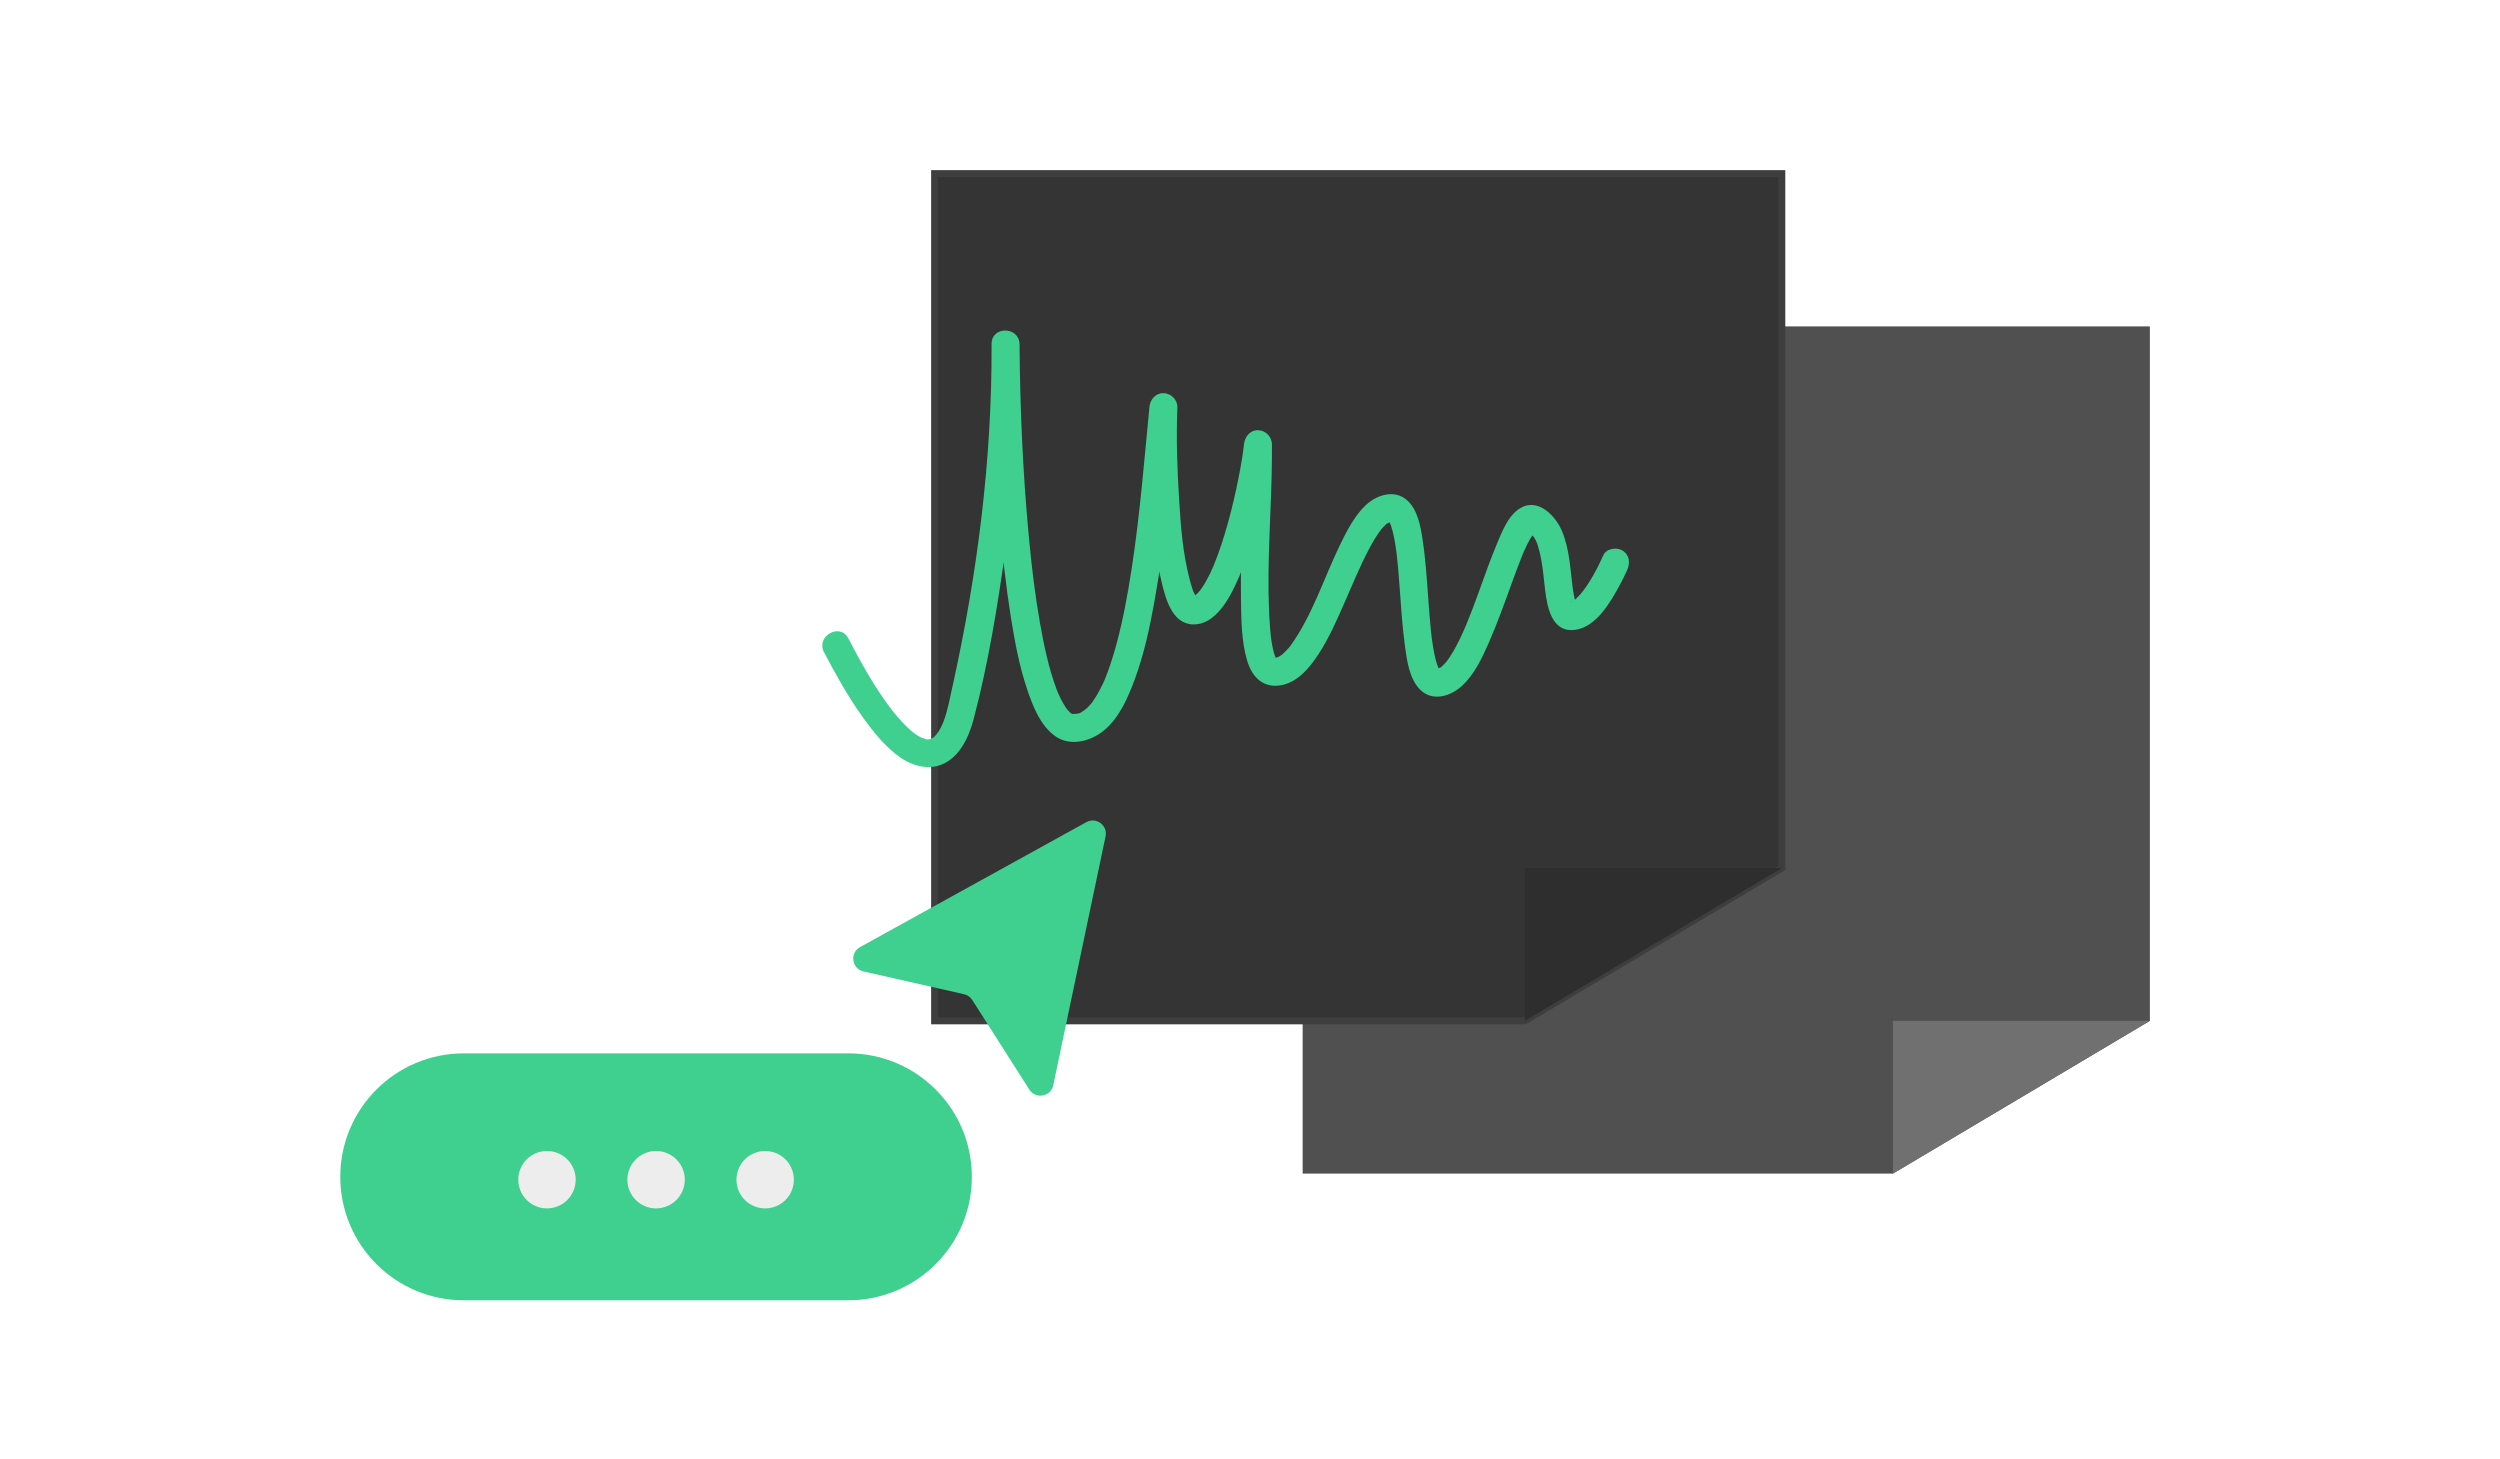
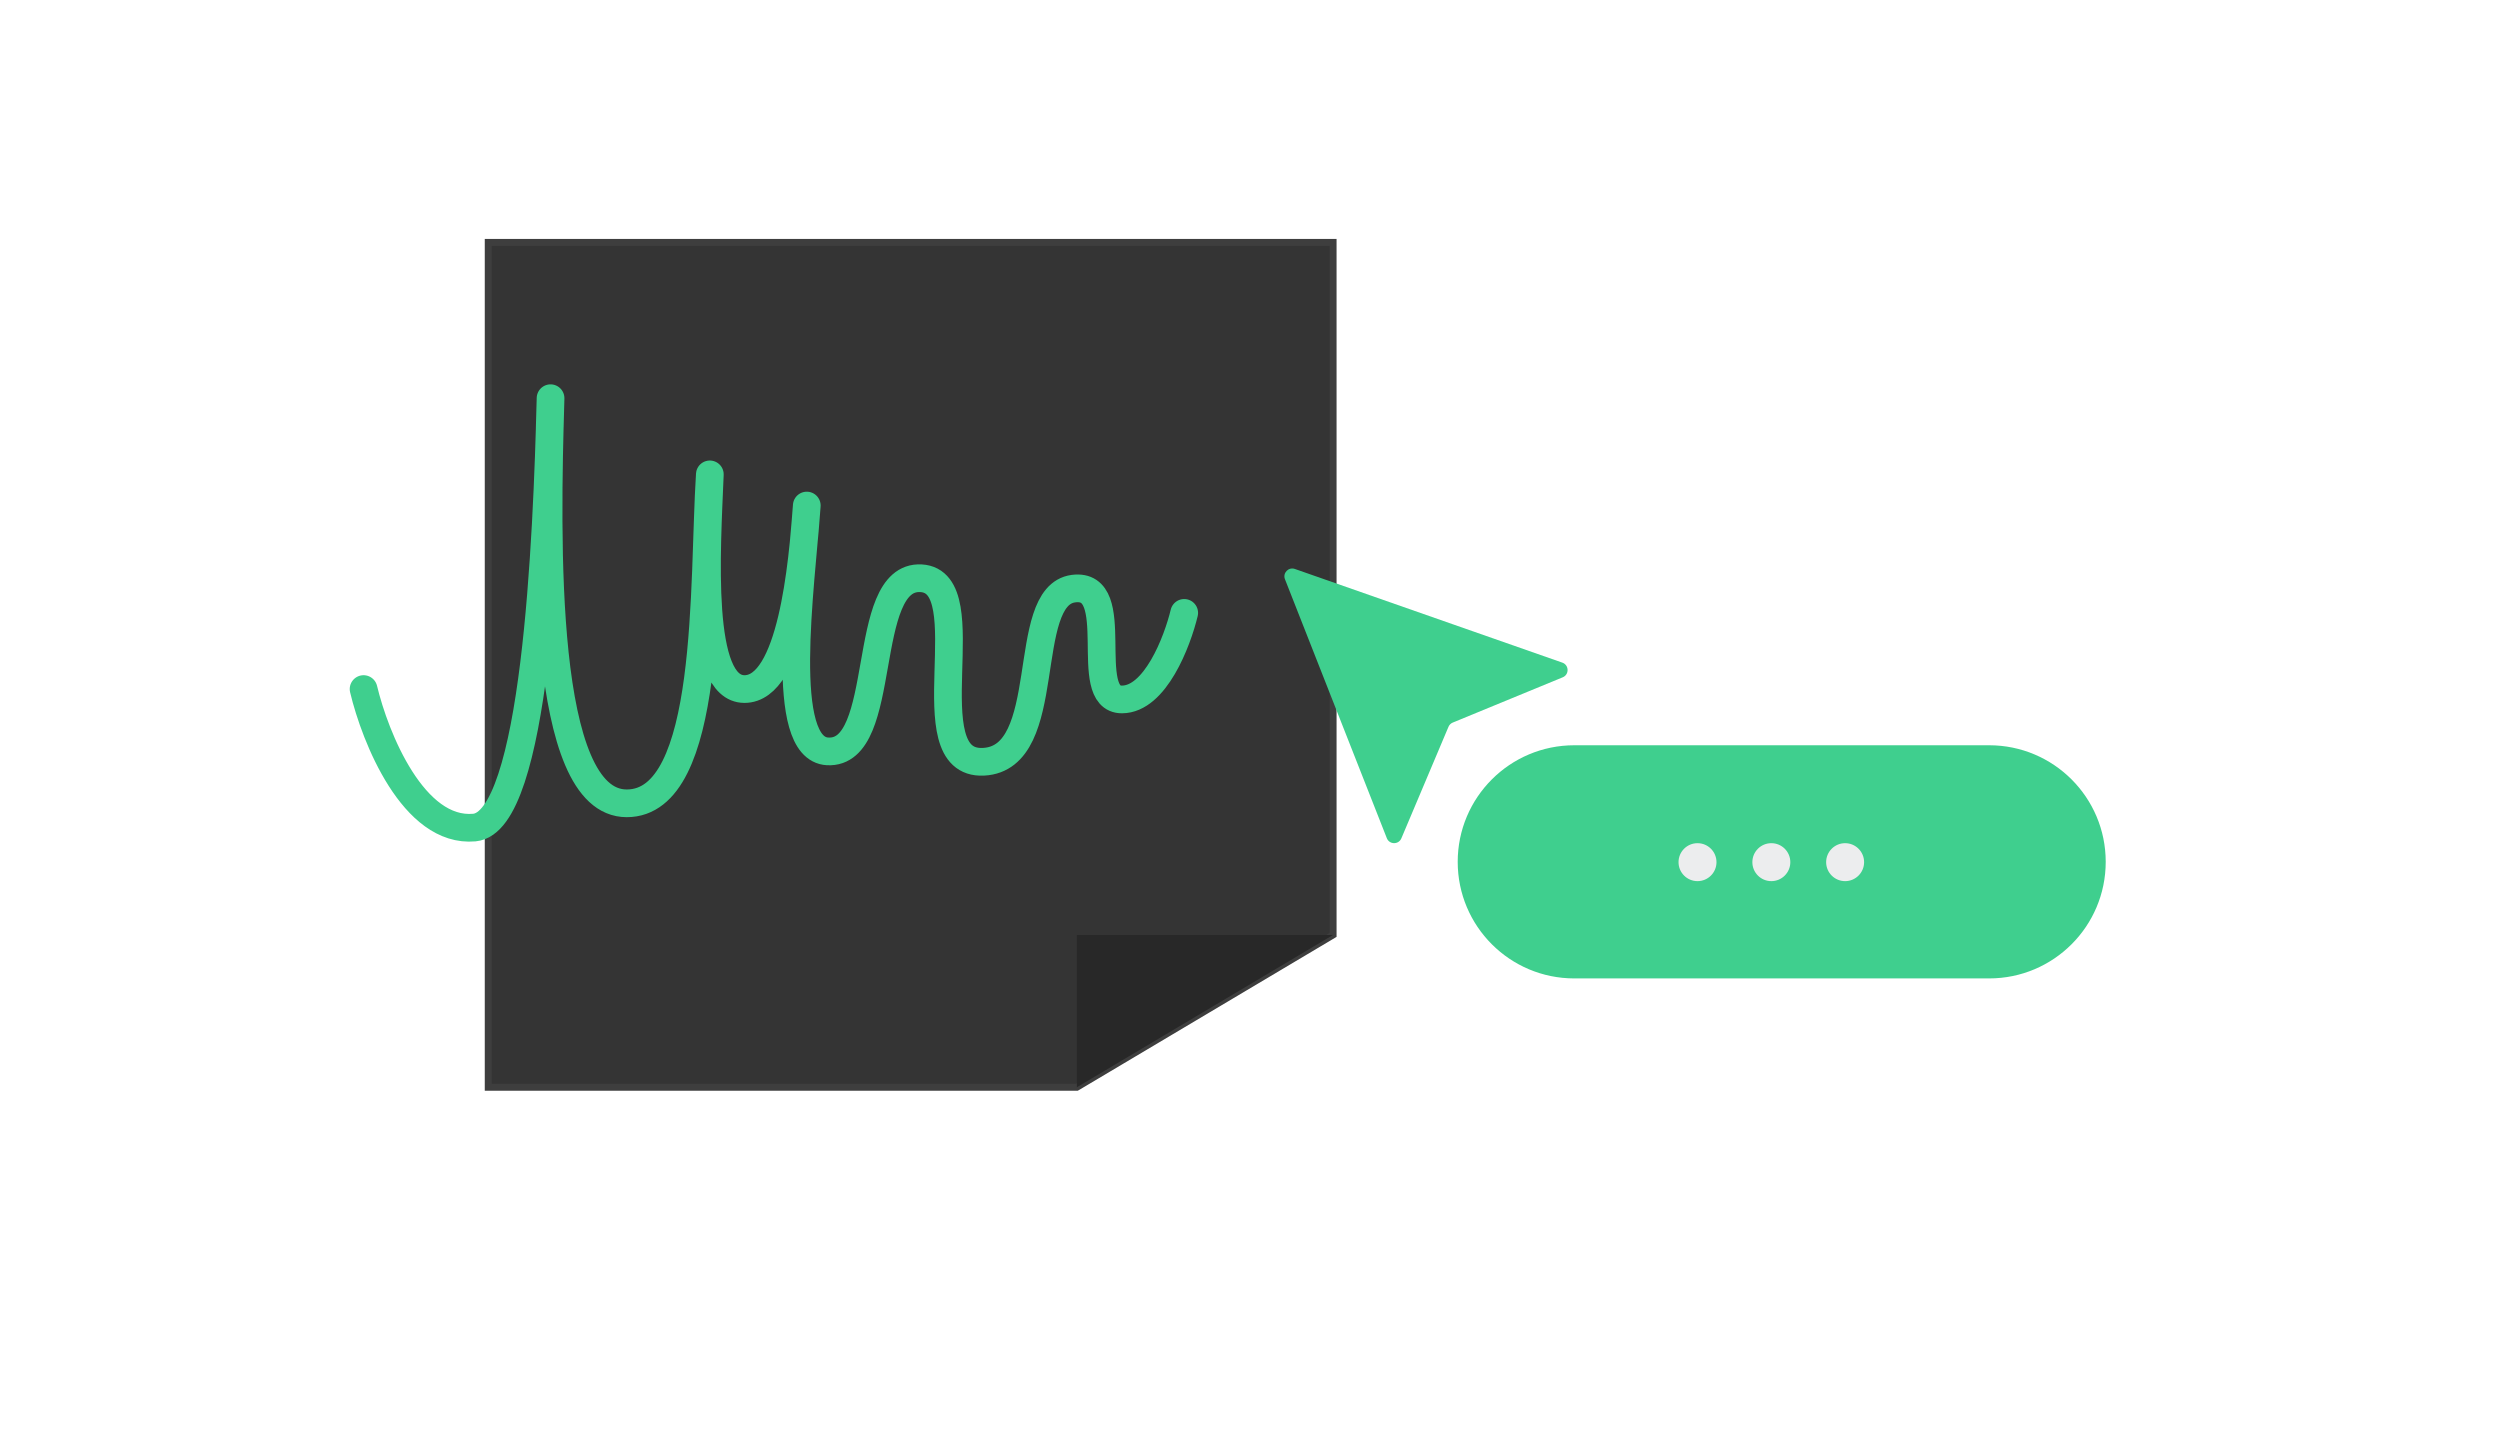
- <svg xmlns="http://www.w3.org/2000/svg" width="360" height="210" viewBox="0 0 360 210" fill="none">
-   <path fill-rule="evenodd" clip-rule="evenodd" d="M309.582 47H187.582V169H272.582L309.582 147V47Z" fill="#505050" />
-   <path d="M272.582 169L272.582 147L309.582 147L272.582 169Z" fill="#707070" />
-   <path fill-rule="evenodd" clip-rule="evenodd" d="M256.582 25H134.582V147H219.582L256.582 125V25Z" fill="#343434" />
-   <path d="M134.582 25V24.5H134.082V25H134.582ZM256.582 25H257.082V24.5H256.582V25ZM134.582 147H134.082V147.5H134.582V147ZM219.582 147V147.5H219.719L219.838 147.43L219.582 147ZM256.582 125L256.838 125.43L257.082 125.284V125H256.582ZM134.582 25.5H256.582V24.5H134.582V25.5ZM135.082 147V25H134.082V147H135.082ZM219.582 146.5H134.582V147.5H219.582V146.5ZM219.838 147.43L256.838 125.43L256.326 124.57L219.326 146.57L219.838 147.43ZM256.082 25V125H257.082V25H256.082Z" fill="#3E3E3E" />
-   <path d="M219.582 147L219.582 125L256.582 125L219.582 147Z" fill="#2E2E2E" />
-   <path fill-rule="evenodd" clip-rule="evenodd" d="M159.202 120.437L151.669 156.269L151.673 156.27C151.324 157.931 149.134 158.329 148.222 156.899L140.007 144C139.738 143.576 139.313 143.278 138.827 143.168L124.343 139.885C122.644 139.499 122.322 137.221 123.846 136.379L156.436 118.388C157.851 117.606 159.536 118.852 159.202 120.437ZM66.776 151.686C56.959 151.686 49 159.645 49 169.462C49 179.28 56.959 187.238 66.776 187.238H122.171C131.989 187.238 139.947 179.28 139.947 169.462C139.947 159.645 131.989 151.686 122.171 151.686H66.776Z" fill="#3FCF8E" />
-   <path fill-rule="evenodd" clip-rule="evenodd" d="M98.608 169.876C98.608 172.159 96.757 174.01 94.474 174.01C92.191 174.01 90.34 172.159 90.34 169.876C90.34 167.593 92.191 165.742 94.474 165.742C96.757 165.742 98.608 167.593 98.608 169.876ZM114.317 169.876C114.317 172.159 112.466 174.01 110.183 174.01C107.899 174.01 106.049 172.159 106.049 169.876C106.049 167.593 107.899 165.742 110.183 165.742C112.466 165.742 114.317 167.593 114.317 169.876ZM78.765 174.01C81.048 174.01 82.899 172.159 82.899 169.876C82.899 167.593 81.048 165.742 78.765 165.742C76.482 165.742 74.631 167.593 74.631 169.876C74.631 172.159 76.482 174.01 78.765 174.01Z" fill="#EDEDED" />
-   <path d="M118.648 93.893C120.339 97.127 122.127 100.331 124.256 103.303C125.681 105.29 127.204 107.197 129.134 108.702C131.495 110.554 134.579 111.268 137.054 109.225C138.755 107.823 139.678 105.556 140.228 103.464C142.301 95.574 143.637 87.39 144.762 79.318C146.135 69.458 146.873 59.51 146.821 49.551L142.794 49.5C142.861 58.222 143.234 66.948 143.995 75.631C144.381 80.102 144.873 84.567 145.582 89.001C146.142 92.499 146.806 96.022 147.948 99.38C148.763 101.782 149.817 104.48 151.948 106.004C154.08 107.528 157.029 106.784 158.967 105.19C161.205 103.347 162.467 100.385 163.443 97.721C164.753 94.149 165.557 90.385 166.233 86.651C167.749 78.249 168.517 69.733 169.309 61.241C169.392 60.38 169.467 59.51 169.551 58.649L165.524 58.598C165.358 62.81 165.49 67.042 165.743 71.244C166.009 75.705 166.329 80.306 167.475 84.641C167.859 86.094 168.37 87.711 169.411 88.831C170.627 90.131 172.447 90.211 173.948 89.352C175.449 88.492 176.574 86.814 177.391 85.262C178.455 83.234 179.256 81.063 179.952 78.875C181.487 74.054 182.598 69.016 183.161 63.979L179.134 63.928C179.201 71.373 178.584 78.809 178.699 86.255C178.743 89.168 178.752 92.309 179.586 95.118C180.312 97.576 181.991 99.208 184.657 98.639C186.95 98.148 188.62 96.102 189.843 94.23C191.355 91.931 192.466 89.382 193.569 86.874C194.672 84.366 195.778 81.646 197.098 79.141C197.635 78.122 198.211 77.129 198.899 76.21C198.547 76.678 198.989 76.114 199.087 76.009C199.251 75.832 199.43 75.672 199.601 75.495C199.944 75.133 199.277 75.645 199.707 75.407C199.942 75.272 200.435 75.164 199.846 75.278C199.959 75.255 200.193 75.21 200.298 75.146C199.99 75.313 199.815 75.18 200.129 75.176C200.201 75.177 200.29 75.195 200.362 75.179C200.604 75.158 199.808 75.05 200.153 75.152C200.362 75.212 200.401 75.31 199.945 75.036C200.425 75.326 199.643 74.706 199.97 75.036C200.296 75.365 199.765 74.61 199.986 75.044C200.064 75.208 200.158 75.388 200.253 75.544C200.324 75.667 200.385 75.96 200.206 75.429C200.245 75.544 200.292 75.658 200.331 75.781C200.408 76.042 200.485 76.295 200.554 76.557C200.685 77.079 200.791 77.601 200.881 78.131C200.933 78.441 200.978 78.742 201.022 79.052C201.037 79.166 201.052 79.288 201.074 79.403C201.081 79.484 201.177 80.234 201.118 79.761C201.285 81.195 201.404 82.645 201.507 84.086C201.734 87.107 201.913 90.136 202.327 93.135C202.607 95.181 202.953 97.74 204.472 99.28C206.254 101.093 208.89 100.28 210.536 98.755C212.305 97.126 213.414 94.764 214.368 92.596C215.579 89.837 216.597 87.002 217.624 84.176C218.083 82.904 218.55 81.633 219.049 80.37C219.149 80.111 219.257 79.852 219.365 79.601C219.59 79.05 219.291 79.746 219.531 79.221C219.771 78.695 219.995 78.21 220.267 77.725C220.448 77.394 220.686 77.087 220.867 76.756C221.048 76.425 220.517 77.069 220.785 76.861C220.834 76.829 220.859 76.764 220.908 76.724C221.436 76.324 220.657 76.81 220.973 76.635C221.346 76.429 220.448 76.783 220.844 76.691C220.844 76.691 220.175 76.682 220.183 76.682C220.626 76.688 219.895 76.557 220.279 76.741C220.367 76.782 220.455 76.857 220.543 76.915C220.152 76.65 220.979 77.465 220.757 77.145C220.931 77.4 221.081 77.678 221.222 77.957C221.223 77.948 221.441 78.472 221.332 78.202C221.223 77.932 221.433 78.496 221.425 78.48C221.65 79.199 221.826 79.933 221.953 80.675C222.231 82.257 222.284 83.193 222.488 84.904C222.795 87.414 223.448 91.132 226.789 90.702C229.887 90.302 231.93 86.683 233.275 84.186C233.646 83.491 234.001 82.788 234.325 82.068C234.764 81.065 234.65 79.892 233.635 79.277C232.796 78.762 231.311 78.963 230.871 79.974C230.025 81.891 228.788 84.162 227.628 85.506C227.391 85.78 227.13 86.029 226.877 86.286C226.811 86.358 226.486 86.606 226.803 86.374C226.665 86.47 226.527 86.558 226.381 86.646C226.178 86.773 226.331 86.775 226.445 86.646C226.298 86.832 225.906 86.575 226.428 86.703C226.043 86.617 226.581 86.754 226.597 86.762C226.404 86.703 226.476 86.736 226.829 86.879C226.661 86.771 226.725 86.829 227.012 87.044C226.67 86.674 227.289 87.414 226.965 86.97C226.688 86.593 227.009 87.272 226.887 86.766C226.741 86.203 226.619 85.648 226.529 85.077C226.5 84.898 226.478 84.719 226.456 84.547C226.374 83.961 226.485 84.8 226.441 84.433C226.397 84.067 226.361 83.716 226.318 83.358C226.224 82.502 226.13 81.639 226.012 80.783C225.805 79.3 225.501 77.848 224.923 76.466C223.992 74.241 221.439 71.638 218.907 73.176C217.161 74.236 216.294 76.568 215.539 78.357C214.5 80.825 213.639 83.369 212.713 85.887C212.212 87.256 211.695 88.624 211.131 89.968C211.072 90.113 210.757 90.85 210.89 90.542C210.765 90.825 210.641 91.109 210.509 91.392C210.235 91.974 209.954 92.556 209.649 93.122C209.385 93.615 209.105 94.099 208.793 94.567C208.645 94.793 208.489 95.011 208.334 95.229C208.268 95.317 208.088 95.51 208.399 95.148C208.285 95.285 208.17 95.414 208.056 95.542C207.917 95.695 207.762 95.823 207.615 95.976C207.248 96.354 207.931 95.842 207.485 96.08C207.339 96.16 207.161 96.247 207.031 96.335C207.551 95.984 207.056 96.246 206.862 96.341C207.34 96.103 207.159 96.361 206.822 96.308C206.436 96.246 207.344 96.412 207.023 96.327C206.726 96.25 207.471 96.544 207.271 96.436C206.991 96.278 207.661 96.847 207.279 96.436C207.001 96.131 207.475 96.869 207.216 96.321C207.138 96.157 207.059 95.994 206.981 95.838C207.272 96.403 206.981 95.822 206.927 95.642C206.764 95.144 206.641 94.638 206.543 94.132C206.429 93.569 206.332 92.999 206.251 92.42C206.228 92.273 206.111 91.369 206.162 91.8C206.118 91.426 206.074 91.051 206.039 90.676C205.896 89.275 205.792 87.866 205.689 86.457C205.477 83.542 205.296 80.619 204.857 77.734C204.567 75.818 204.162 73.462 202.673 72.084C200.873 70.434 198.318 71.216 196.704 72.709C195.091 74.201 193.91 76.489 192.925 78.535C190.593 83.371 188.938 88.719 185.758 93.089C185.463 93.492 185.954 92.855 185.758 93.089C185.676 93.177 185.602 93.274 185.521 93.362C185.365 93.539 185.21 93.708 185.047 93.869C184.884 94.029 184.697 94.19 184.517 94.35C184.306 94.535 184.94 94.087 184.583 94.294C184.469 94.366 184.347 94.446 184.233 94.517C184.152 94.565 184.055 94.597 183.982 94.653C183.689 94.877 184.41 94.569 184.055 94.629C183.893 94.651 183.683 94.714 183.529 94.769C184.031 94.588 183.731 94.723 183.425 94.743C183.119 94.764 183.306 94.62 183.385 94.751C183.586 94.786 183.618 94.786 183.489 94.752C183.305 94.685 183.393 94.727 183.762 94.878C183.386 94.653 184.103 95.248 183.794 94.902C183.563 94.647 184.013 95.361 183.881 95.026C183.857 94.968 183.802 94.911 183.778 94.853C183.668 94.624 183.519 94.281 183.691 94.738C183.59 94.469 183.504 94.199 183.427 93.93C183.281 93.399 183.183 92.861 183.093 92.315C183.071 92.184 182.968 91.353 183.019 91.777C182.976 91.386 182.941 90.995 182.905 90.604C182.328 83.372 182.928 76.049 183.108 68.811C183.144 67.208 183.173 65.614 183.161 64.011C183.15 62.913 182.276 61.966 181.173 61.952C179.997 61.937 179.26 62.864 179.134 63.96C179.097 64.31 179.053 64.651 179.008 65C178.99 65.13 178.911 65.642 178.972 65.252C178.937 65.504 178.894 65.755 178.858 66.007C178.709 66.949 178.536 67.891 178.347 68.832C177.917 71.007 177.415 73.165 176.824 75.297C176.233 77.429 175.571 79.487 174.74 81.502C174.524 82.029 174.085 82.959 173.665 83.694C173.459 84.057 173.245 84.412 173.007 84.751C172.917 84.888 172.818 85.017 172.72 85.146C172.982 84.808 172.655 85.21 172.549 85.323C172.434 85.444 172.312 85.548 172.198 85.668C171.937 85.95 172.271 85.637 172.198 85.677C172.084 85.748 171.938 85.812 171.841 85.9C171.653 86.068 172.253 85.783 171.808 85.899C171.493 85.985 171.696 85.898 171.921 85.901C171.494 85.895 172.025 85.935 172.074 85.943C171.761 85.866 172.394 86.102 172.29 86.036C171.978 85.861 172.722 86.236 172.378 86.11C172.298 86.076 172.227 85.929 172.163 85.871C172.338 86.028 172.376 86.232 172.243 85.954C172.125 85.708 171.983 85.462 171.857 85.217C171.708 84.922 171.974 85.584 171.826 85.135C171.772 84.972 171.709 84.808 171.655 84.645C171.539 84.285 171.431 83.918 171.339 83.55C170.301 79.583 170.042 75.895 169.787 71.807C169.512 67.443 169.366 63.04 169.542 58.673C169.588 57.575 168.618 56.627 167.555 56.614C166.387 56.599 165.618 57.525 165.515 58.622C164.774 66.342 164.134 74.217 162.975 81.793C162.388 85.61 161.695 89.425 160.665 93.146C160.226 94.719 159.724 96.266 159.116 97.788C159.1 97.829 158.859 98.395 159.033 97.982C158.959 98.144 158.884 98.306 158.81 98.468C158.661 98.775 158.512 99.09 158.347 99.389C158.05 99.947 157.729 100.488 157.368 101.004C157.286 101.125 157.196 101.238 157.106 101.359C157.433 100.932 157.139 101.31 157.073 101.391C156.893 101.592 156.714 101.785 156.518 101.97C156.388 102.09 155.729 102.562 156.257 102.219C156.03 102.37 155.786 102.505 155.551 102.649C155.105 102.912 155.906 102.596 155.405 102.704C155.187 102.75 154.969 102.804 154.751 102.85C155.421 102.704 154.687 102.809 154.486 102.814C154.341 102.813 153.939 102.718 154.542 102.84C154.429 102.822 154.333 102.772 154.221 102.738C154.935 102.967 154.332 102.845 154.197 102.681C153.84 102.253 154.467 103.001 154.118 102.623C153.974 102.474 153.831 102.326 153.688 102.178C153.617 102.096 153.553 102.005 153.482 101.923C153.895 102.392 153.529 101.997 153.451 101.858C153.198 101.448 152.954 101.03 152.733 100.596C152.6 100.334 152.482 100.064 152.365 99.794C152.326 99.712 152.13 99.229 152.326 99.704C152.248 99.499 152.17 99.303 152.092 99.099C150.97 96.058 150.31 92.836 149.746 89.648C149.048 85.661 148.581 81.758 148.197 77.75C147.3 68.391 146.887 58.981 146.813 49.583C146.789 46.971 142.771 46.912 142.786 49.532C142.866 66.122 140.749 82.627 137.169 98.805C136.794 100.484 136.49 102.205 135.898 103.824C135.822 104.035 135.731 104.237 135.648 104.448C135.915 103.743 135.615 104.504 135.516 104.698C135.409 104.908 135.293 105.11 135.17 105.312C135.022 105.554 134.606 105.997 135.046 105.538C134.907 105.691 134.777 105.852 134.63 106.005C134.556 106.077 134.467 106.149 134.393 106.222C134.1 106.519 134.58 106.135 134.458 106.174C134.369 106.205 133.996 106.388 133.947 106.46C133.955 106.444 134.44 106.344 134.101 106.389C134.012 106.404 133.843 106.443 133.762 106.482C133.462 106.617 134.164 106.495 133.939 106.468C133.835 106.451 133.705 106.473 133.609 106.48C133.496 106.479 133.375 106.453 133.263 106.452C133.593 106.439 133.672 106.546 133.343 106.453C133.135 106.385 132.366 106.05 132.95 106.358C132.67 106.208 132.381 106.074 132.11 105.9C131.942 105.792 131.774 105.676 131.615 105.56C131.559 105.519 131.503 105.477 131.447 105.436C131.048 105.146 131.774 105.725 131.383 105.386C131.025 105.073 130.674 104.759 130.34 104.421C129.561 103.631 128.727 102.636 128.133 101.839C125.82 98.759 123.938 95.334 122.161 91.927C120.95 89.61 117.452 91.616 118.656 93.933L118.648 93.933L118.648 93.893Z" fill="#3FCF8E" />
+ <svg xmlns="http://www.w3.org/2000/svg" width="361" height="210" viewBox="0 0 361 210" fill="none">
+   <path fill-rule="evenodd" clip-rule="evenodd" d="M192.5 35H70.5V157H155.5L192.5 135V35Z" fill="#343434" />
+   <path d="M70.5 35V34.5H70V35H70.5ZM192.5 35H193V34.5H192.5V35ZM70.5 157H70V157.5H70.5V157ZM155.5 157V157.5H155.637L155.756 157.43L155.5 157ZM192.5 135L192.756 135.43L193 135.284V135H192.5ZM70.5 35.5H192.5V34.5H70.5V35.5ZM71 157V35H70V157H71ZM155.5 156.5H70.5V157.5H155.5V156.5ZM155.756 157.43L192.756 135.43L192.244 134.57L155.244 156.57L155.756 157.43ZM192 35V135H193V35H192Z" fill="#3E3E3E" />
+   <path d="M155.5 157L155.5 135L192.5 135L155.5 157Z" fill="#282828" />
+   <path d="M52.5 99.5C54.167 106.5 59.7 120.3 68.5 119.5C77.3 118.7 79 78 79.5 57.5C78.891 78 78.1 116 90.5 116C102.9 116 101.5 84 102.5 68.5C102.055 79.5 100.7 99.5 107.5 99.5C114.3 99.5 115.894 81.5 116.5 73C115.644 85 112.3 108.1 119.5 108.5C128.5 109 124 83 133 83.5C142 84 131.5 110.5 142 110C152.5 109.5 147.07 86.057 155 85C162.5 84 156 101 162 101C166.8 101 170 92.667 171 88.5" stroke="#3FCF8E" stroke-width="4" stroke-linecap="round" stroke-linejoin="round" />
+   <path d="M200.256 121.031L185.549 83.644C185.19 82.737 186.065 81.837 186.978 82.157L225.598 95.682C226.583 96.028 226.623 97.405 225.657 97.803L209.776 104.341C209.502 104.452 209.28 104.673 209.162 104.948L202.357 121.057C201.959 121.997 200.628 121.977 200.256 121.031ZM304.065 124.45C304.065 115.152 296.529 107.616 287.231 107.616H227.327C218.029 107.616 210.493 115.152 210.493 124.45C210.493 133.748 218.029 141.284 227.327 141.284H287.231C296.529 141.284 304.065 133.748 304.065 124.45Z" fill="#3FCF8E" />
+   <path fill-rule="evenodd" clip-rule="evenodd" d="M245.12 127.236C246.634 127.236 247.861 126.009 247.861 124.496C247.861 122.982 246.634 121.755 245.12 121.755C243.607 121.755 242.38 122.982 242.38 124.496C242.38 126.009 243.607 127.236 245.12 127.236ZM255.781 127.236C257.295 127.236 258.522 126.009 258.522 124.496C258.522 122.982 257.295 121.755 255.781 121.755C254.268 121.755 253.041 122.982 253.041 124.496C253.041 126.009 254.268 127.236 255.781 127.236ZM269.176 124.496C269.176 126.009 267.949 127.236 266.436 127.236C264.922 127.236 263.695 126.009 263.695 124.496C263.695 122.982 264.922 121.755 266.436 121.755C267.949 121.755 269.176 122.982 269.176 124.496Z" fill="#ECEDEE" />
</svg>
